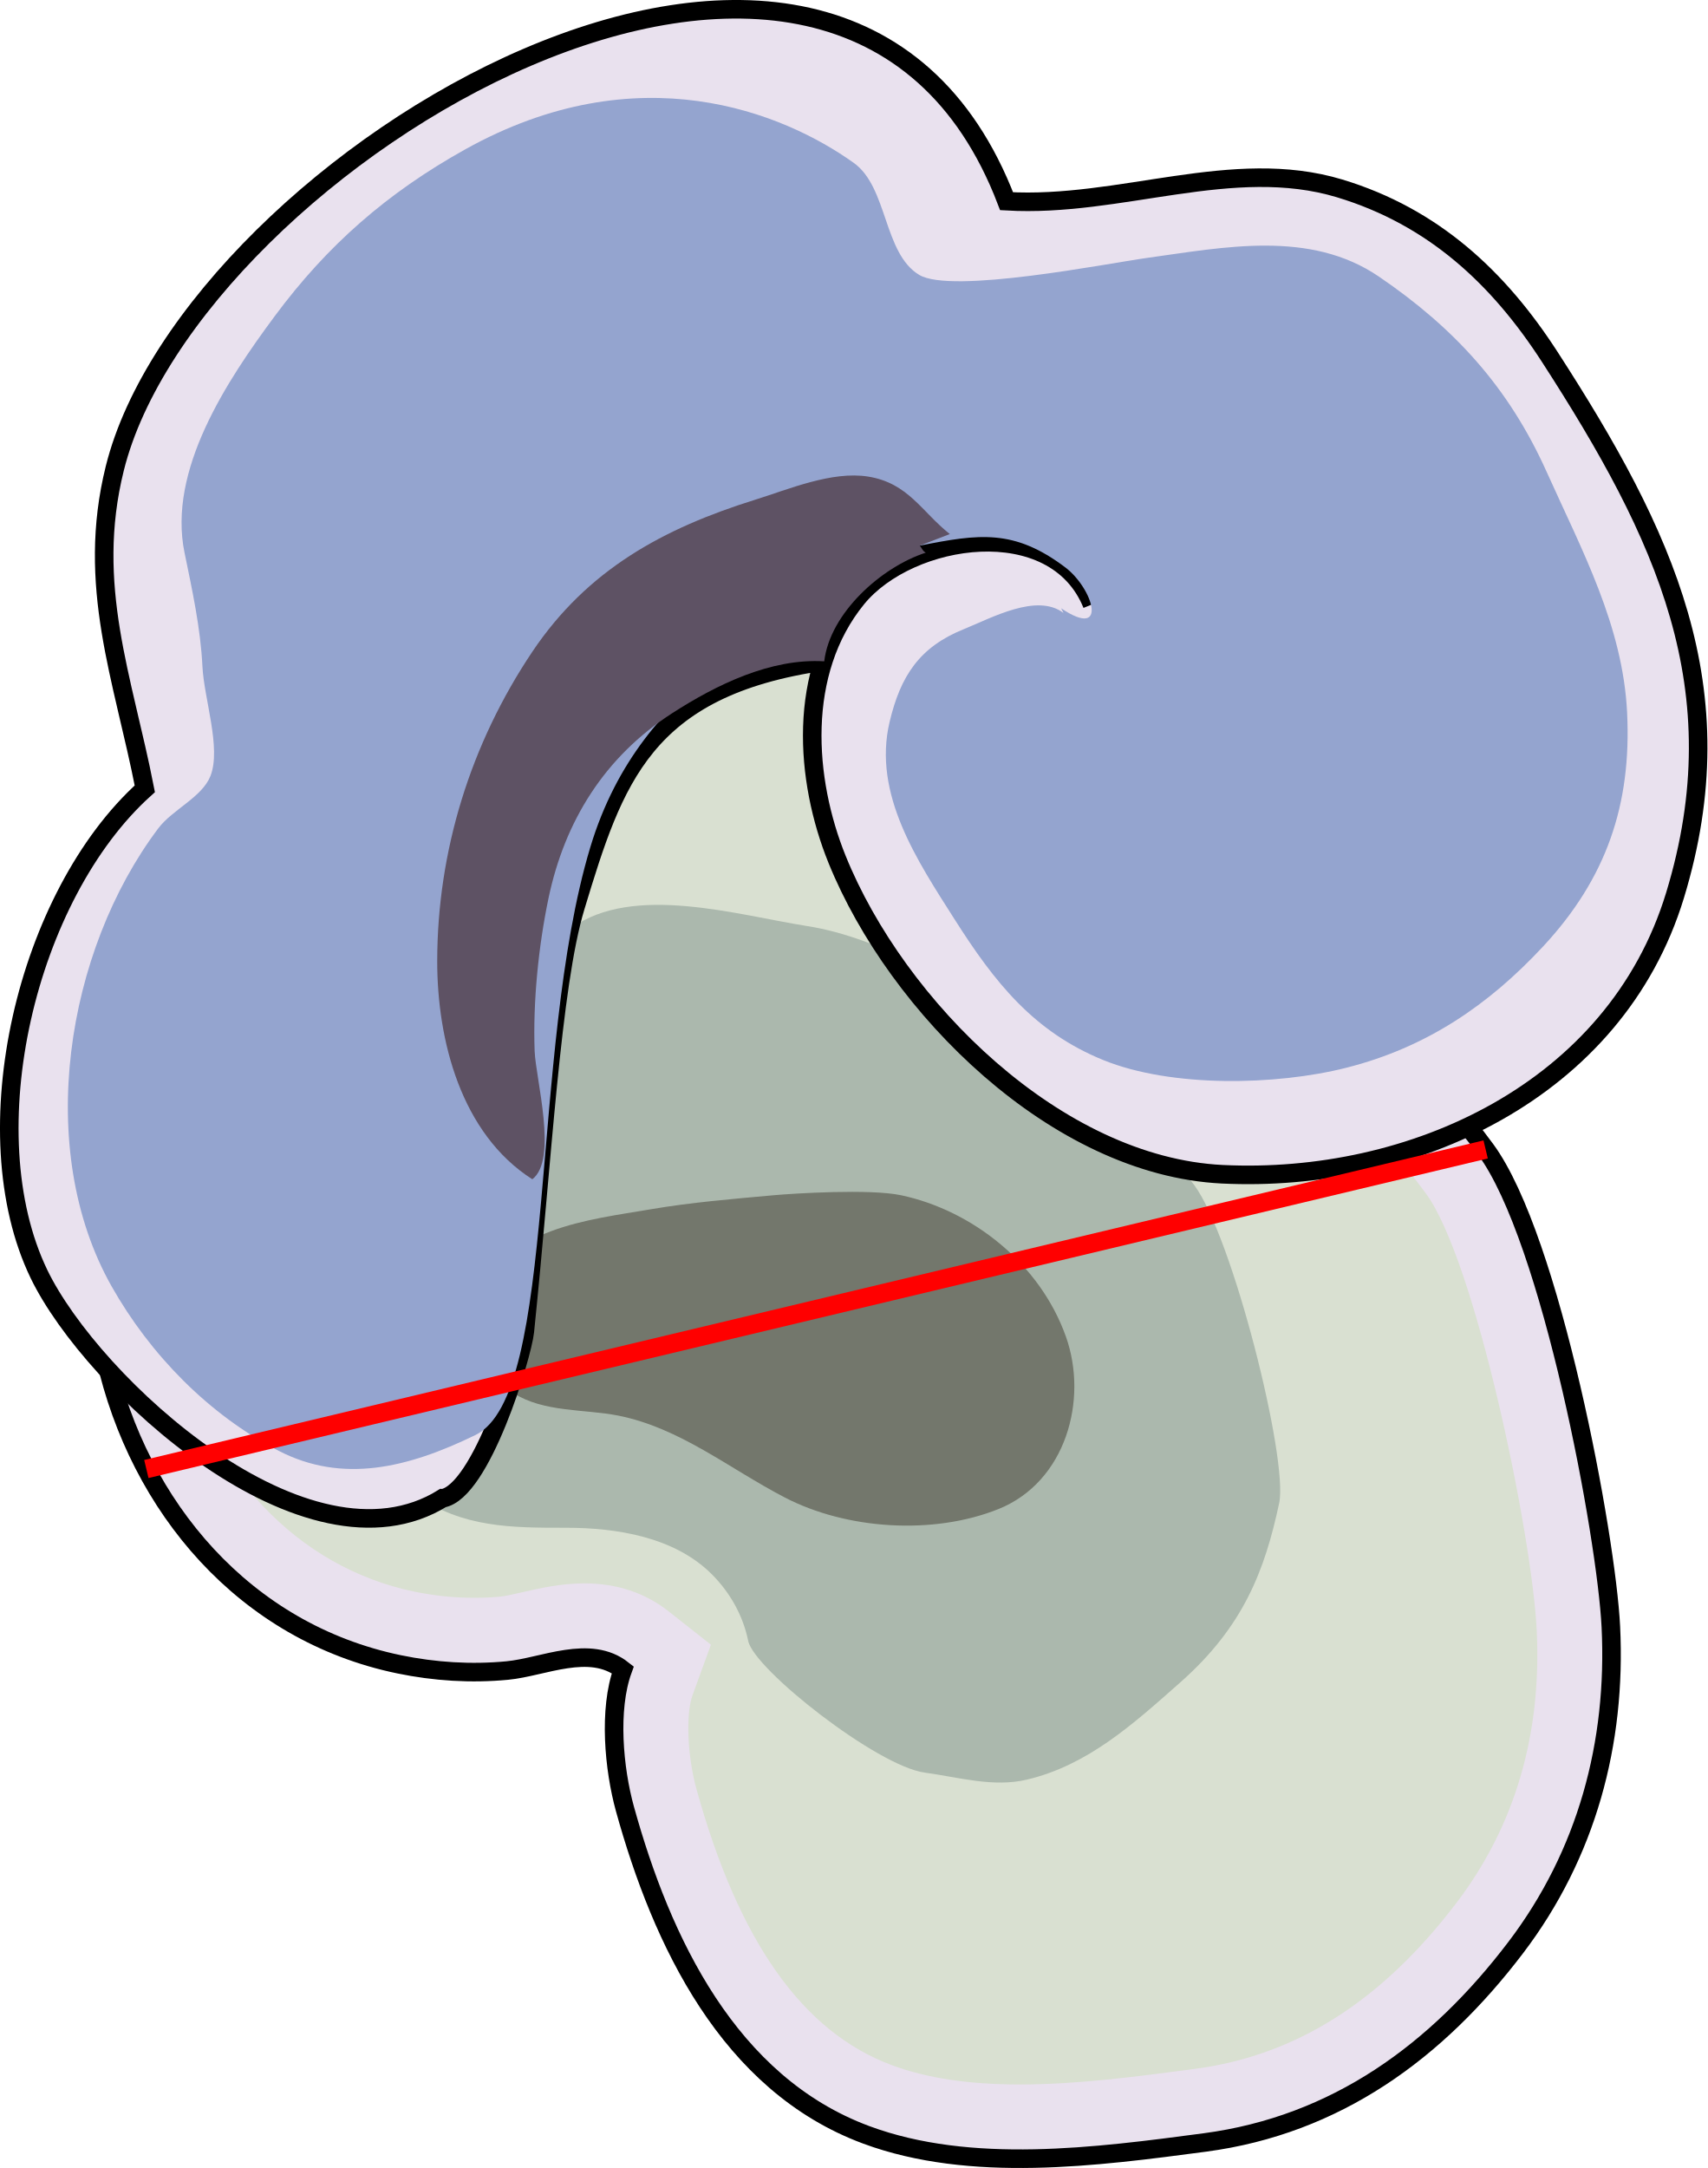
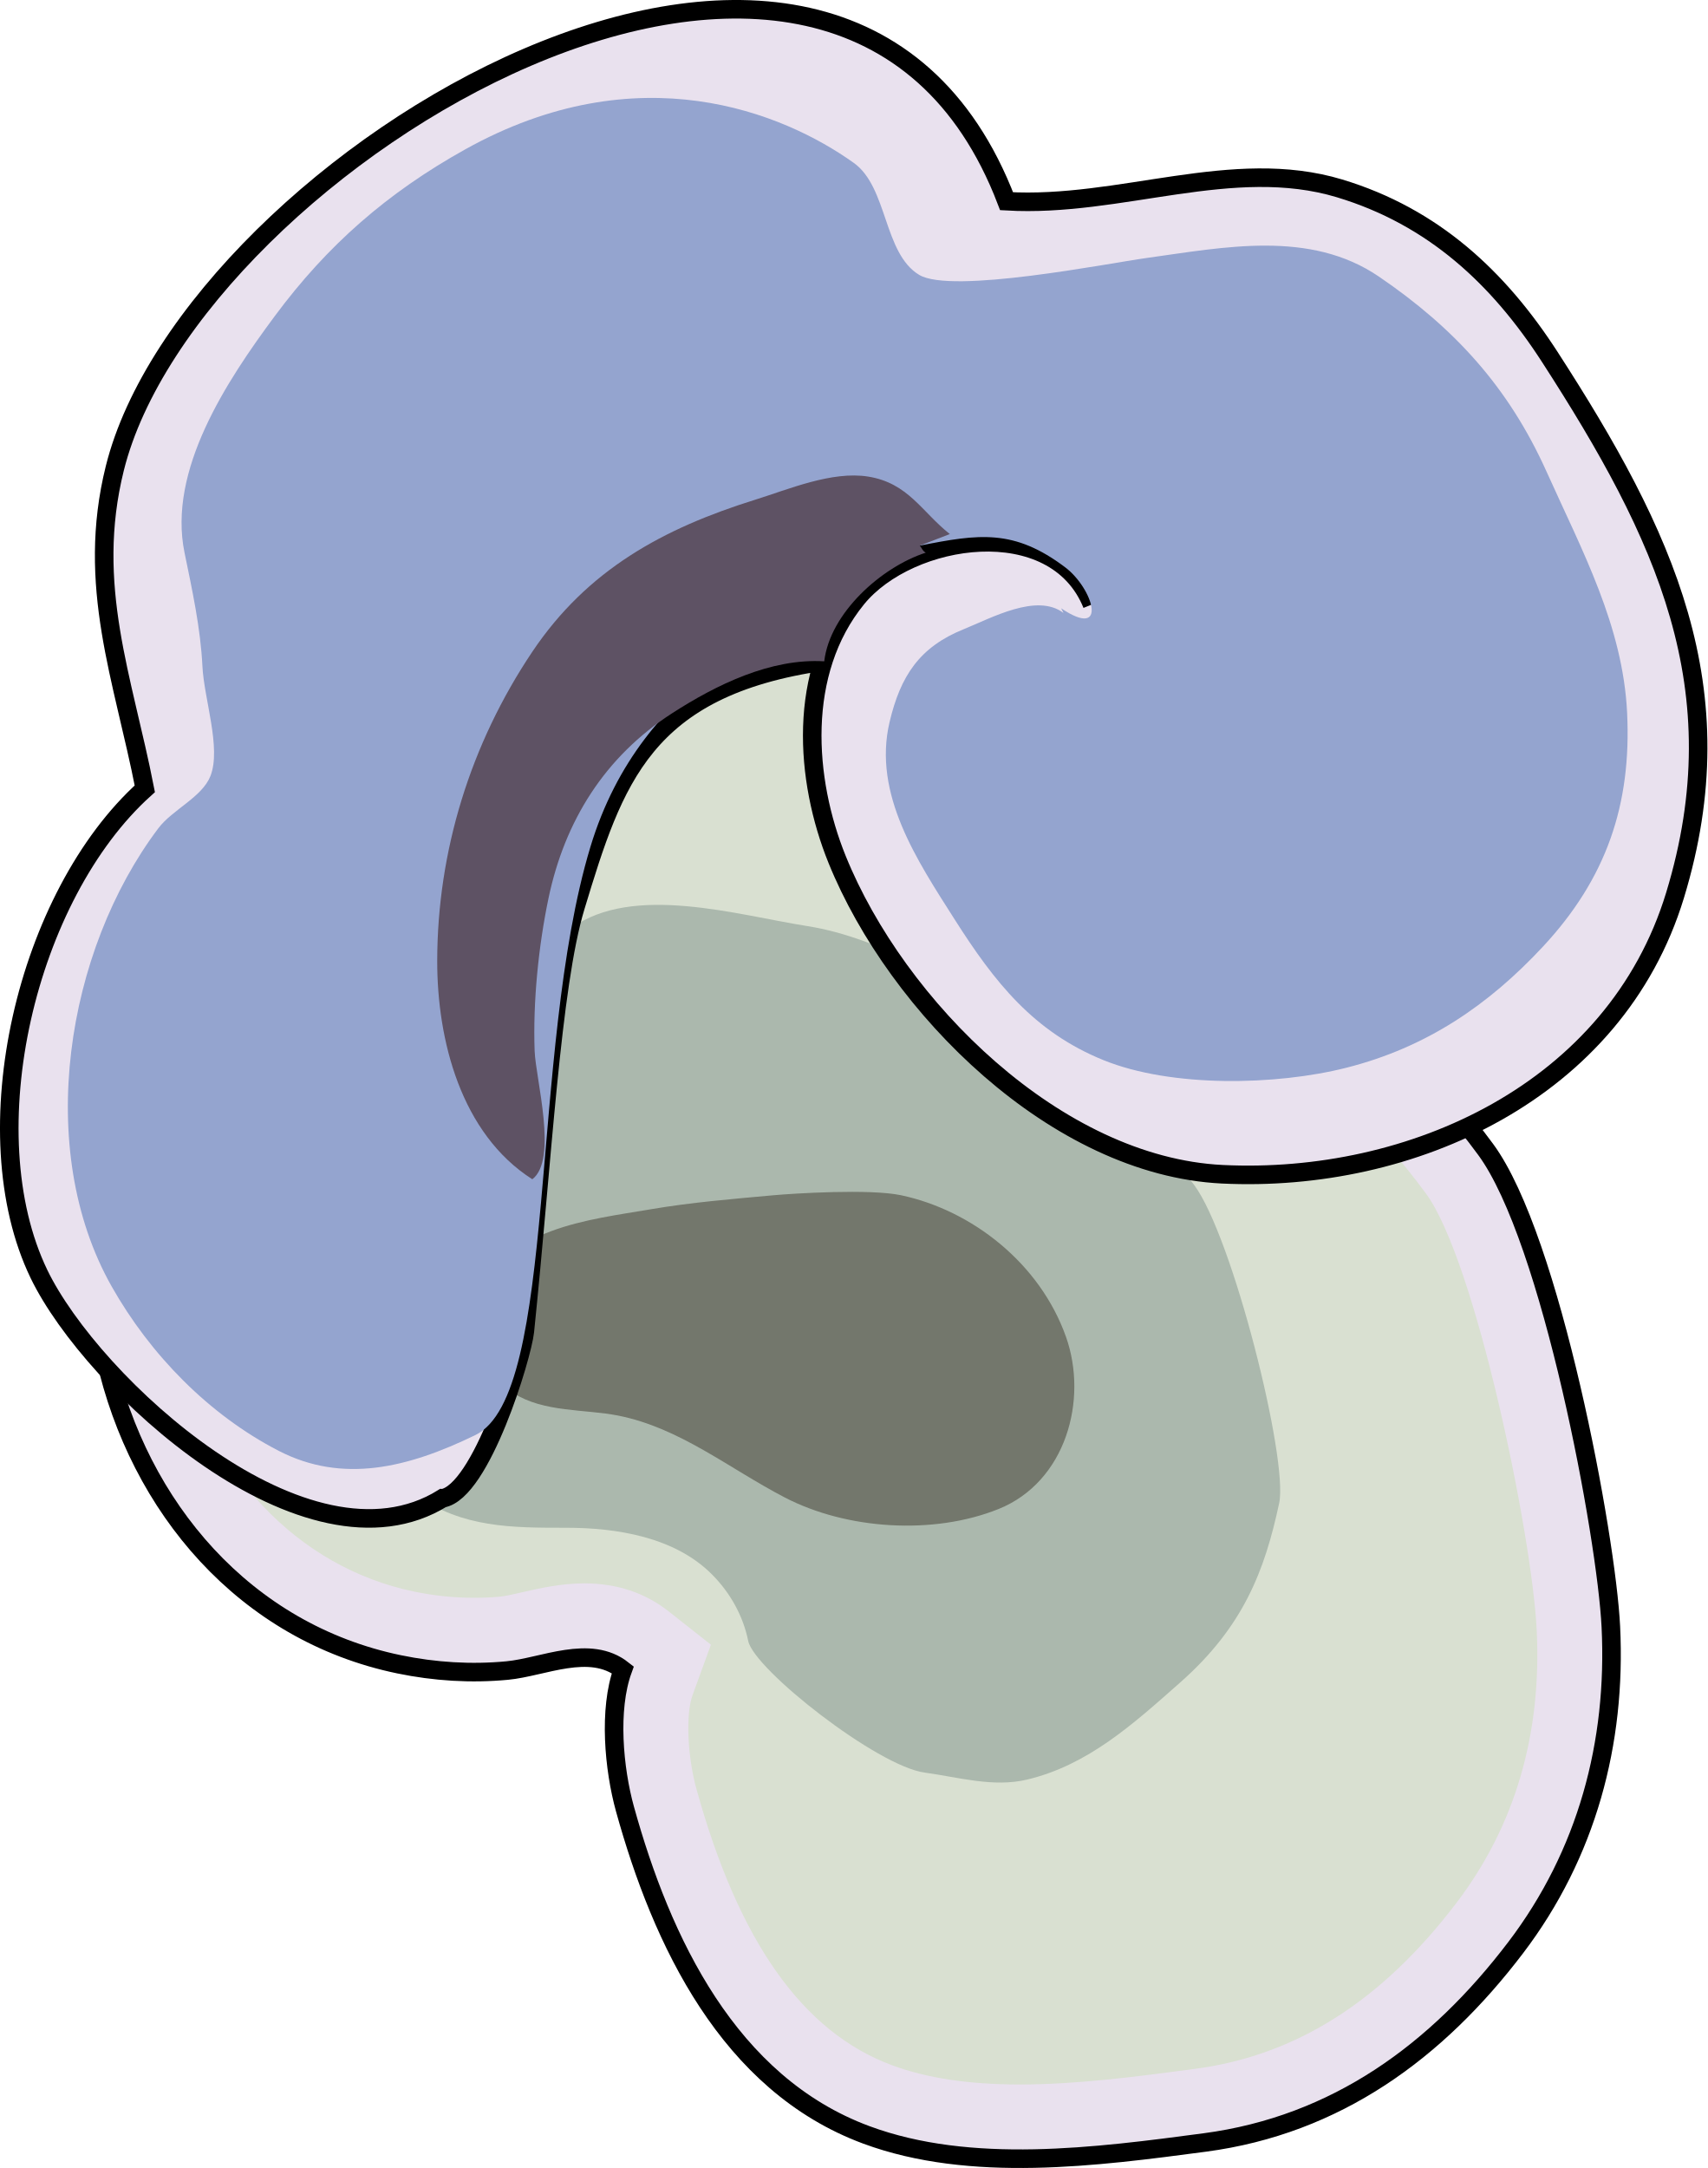
<svg xmlns="http://www.w3.org/2000/svg" version="1.1" id="圖層_1" x="0px" y="0px" width="92.016px" height="116.81px" viewBox="0 0 92.016 116.81" style="enable-background:new 0 0 92.016 116.81;" xml:space="preserve">
  <g>
    <path style="fill:#E9E1EE;stroke:#000000;stroke-miterlimit:10;" d="M80.064,61.931c3.539,4.803,6.511,20.876,6.747,25.719   c0.306,6.266-1.299,12.248-5.125,17.281c-4.258,5.602-9.673,9.563-16.757,10.504c-5.822,0.772-12.614,1.676-18.243-0.41   c-7.417-2.748-11.031-10.428-13.007-17.561c-0.596-2.152-0.895-5.359-0.116-7.498c-1.78-1.404-4.294-0.142-6.224,0.041   c-1.944,0.186-3.919,0.061-5.831-0.335C13.21,87.955,7.482,81.225,5.668,73.129c-0.846-3.776-1.537-8.04-0.441-11.831   c1.71-5.92,8.396-8.982,13.743-10.941c2.476-0.907,0.719-3.702,0.802-5.775c0.192-4.815,1.657-10.459,5.567-13.577   c3.553-2.833,8.645-3.69,13.07-3.951c6.93-0.409,13.356,2.868,17.934,7.969c2.462,2.743,4.356,6.074,5.218,9.676   c0.396,1.66,1.668,4.225,1.668,4.225C69.02,51.536,74.688,54.635,80.064,61.931z" />
    <path style="fill:#D9E0D1;" d="M54.959,112.31c-2.751,0-5.003-0.339-6.883-1.035c-4.814-1.785-8.263-6.651-10.542-14.878   c-0.49-1.769-0.585-4.039-0.212-5.063l0.99-2.718l-2.272-1.792c-1.273-1.005-2.804-1.514-4.55-1.514   c-1.256,0-2.417,0.267-3.351,0.48c-0.447,0.103-0.909,0.208-1.178,0.234c-0.46,0.044-0.932,0.065-1.403,0.065   c-1.072,0-2.162-0.113-3.24-0.336c-6.289-1.301-11.174-6.475-12.748-13.5c-0.723-3.227-1.348-6.92-0.502-9.847   c1.193-4.13,6.653-6.603,11.275-8.296c3.295-1.207,4.509-4.007,3.608-8.321c-0.073-0.349-0.184-0.877-0.185-1.063   c0.19-4.753,1.709-8.719,4.063-10.596c2.231-1.778,5.768-2.788,10.813-3.085c0.311-0.019,0.621-0.027,0.93-0.027   c4.958,0,9.984,2.433,13.792,6.675c2.146,2.391,3.635,5.135,4.304,7.935c0.478,1.999,1.729,4.575,1.975,5.071l0.636,1.281   l1.303,0.589c5.222,2.355,10.317,5.025,15.262,11.734c2.668,3.621,5.72,18.377,5.972,23.541c0.273,5.605-1.178,10.54-4.314,14.666   c-4.031,5.304-8.644,8.234-14.099,8.958C61.284,111.883,58.072,112.31,54.959,112.31z" />
    <path style="fill:#ABB8AD;" d="M68.937,80.983c-0.78,3.658-1.938,6.666-5.333,9.666c-2.529,2.235-4.956,4.445-8.246,5.232   c-1.832,0.438-3.709-0.128-5.526-0.375c-2.569-0.351-9.198-5.57-9.509-7.09c-0.278-1.367-0.979-2.613-1.965-3.599   c-2.007-2.007-5.131-2.502-7.837-2.502c-2.982,0-5.58-0.003-8.079-1.747c-1.757-1.227-3.089-2.939-4.278-4.698   c-1.2-1.776-2.451-3.597-3.375-5.534c-1.137-2.383-1.135-4.742-0.183-7.166c1.036-2.638,2.569-4.283,4.727-6.019   c3.527-2.837,7.867-4.542,11.46-7.146c3.331-2.415,8.964-0.696,12.727-0.106c7.946,1.245,18.44,10.718,20.833,13.943   C66.437,66.649,69.434,78.652,68.937,80.983z" />
    <path style="fill:#73776C;" d="M48.562,64.399c3.823,0.813,7.477,3.666,8.882,7.619c1.209,3.4,0,7.826-3.632,9.287   c-3.521,1.416-8.196,1.109-11.53-0.628c-3.024-1.575-5.634-3.742-8.966-4.406c-1.793-0.356-4.005-0.161-5.656-1.216   c-1.831-1.17-2.364-3.189-1.753-5.158c1.159-3.732,5.891-4.182,9.156-4.741c2.172-0.372,4.364-0.551,6.625-0.757   C42.79,64.3,46.88,64.042,48.562,64.399z" />
  </g>
  <g>
    <path style="fill:#E9E1EE;stroke:#000000;stroke-miterlimit:10;" d="M58.854,32.566c-2.014-4.99-9.836-3.809-12.675-0.324   c-3.238,3.973-2.805,9.776-1.066,14.065c3.226,7.961,11.821,16.523,20.759,16.961c10.174,0.496,21.178-4.46,24.397-15.027   c3.395-11.14-0.568-19.441-6.748-29.007c-2.754-4.263-6.271-7.555-11.326-9.083c-5.765-1.742-11.819,1.049-17.949,0.69   C45.309-12.536,10.284,8.758,6.187,25.233C4.617,31.543,6.649,36.577,7.804,42.5c-6.385,5.743-9.392,18.506-5.701,26.149   c2.854,5.908,14.438,16.617,21.766,12.066c0.002,0-0.039,0.02-0.033,0.016c2.097-0.344,4.311-7.68,4.447-8.99   c0.951-9.182,1.435-18.613,2.731-22.888c2.074-6.844,3.672-11.828,13.404-13.222" />
    <path style="fill:#94A4CF;" d="M57.312,33.025c-1.438-1.086-3.878,0.271-5.375,0.875c-2.384,0.961-3.409,2.519-3.996,5   c-0.923,3.895,1.509,7.494,3.496,10.622c2.158,3.397,4.263,6.068,8.03,7.597c3.657,1.484,9.294,1.373,13.095,0.409   c4.318-1.095,7.654-3.371,10.595-6.531c3.407-3.663,4.772-7.634,4.53-12.597c-0.229-4.682-2.41-8.695-4.344-12.994   c-2.048-4.551-4.961-7.729-9.031-10.503c-3.718-2.534-8.34-1.58-12.5-1.006c-2.135,0.295-10.529,1.967-12.278,0.912   c-1.929-1.164-1.684-4.718-3.525-6.034c-3.8-2.714-11.617-5.927-20.953-0.719c-4.192,2.338-7.411,5.151-10.244,8.969   c-2.604,3.509-5.78,8.313-4.868,12.75c0.407,1.981,0.864,4.059,0.965,6.125c0.085,1.749,1.023,4.401,0.434,5.906   c-0.451,1.149-2.049,1.811-2.809,2.819C3.556,51.23,1.827,61.898,6.016,69.31c2.078,3.678,5.245,6.923,9.003,8.859   c3.444,1.774,6.948,0.927,10.601-0.85c4.494-2.186,2.868-20.632,6.192-31.669c2.827-9.389,10.794-11.564,12.5-13.616   c1.487-1.789,2.985-2.184,5.25-2.634c3.197-0.635,5.082-0.914,7.842,1.166c1.5,1.131,2.358,3.932-0.217,2.209" />
    <path style="fill:#5E5264;" d="M51.187,28.775c-1.515-1.199-2.234-2.75-4.402-3.097c-1.95-0.312-4.269,0.679-6.098,1.25   c-4.947,1.544-9.034,3.767-12,8.188c-3.333,4.968-5.118,10.746-5.125,16.659c-0.005,4.25,1.273,9.304,5.125,11.762   c1.392-1.056,0.179-5.419,0.125-6.915c-0.096-2.65,0.211-5.666,0.747-8.222c0.872-4.162,3.028-7.624,6.656-9.966   c2.397-1.547,5.327-2.976,8.204-2.803c0.31-2.605,3.079-5.08,5.472-5.854c-0.179-0.09-0.221-0.276-0.328-0.378" />
  </g>
-   <line id="direct" style="fill:none;stroke:#FF0000;stroke-miterlimit:10;" x1="7.887" y1="79.149" x2="80.064" y2="61.931" />
+   <line id="direct" style="display:none;stroke:#FF0000;stroke-miterlimit:10;" x1="7.887" y1="79.149" x2="80.064" y2="61.931" />
</svg>
